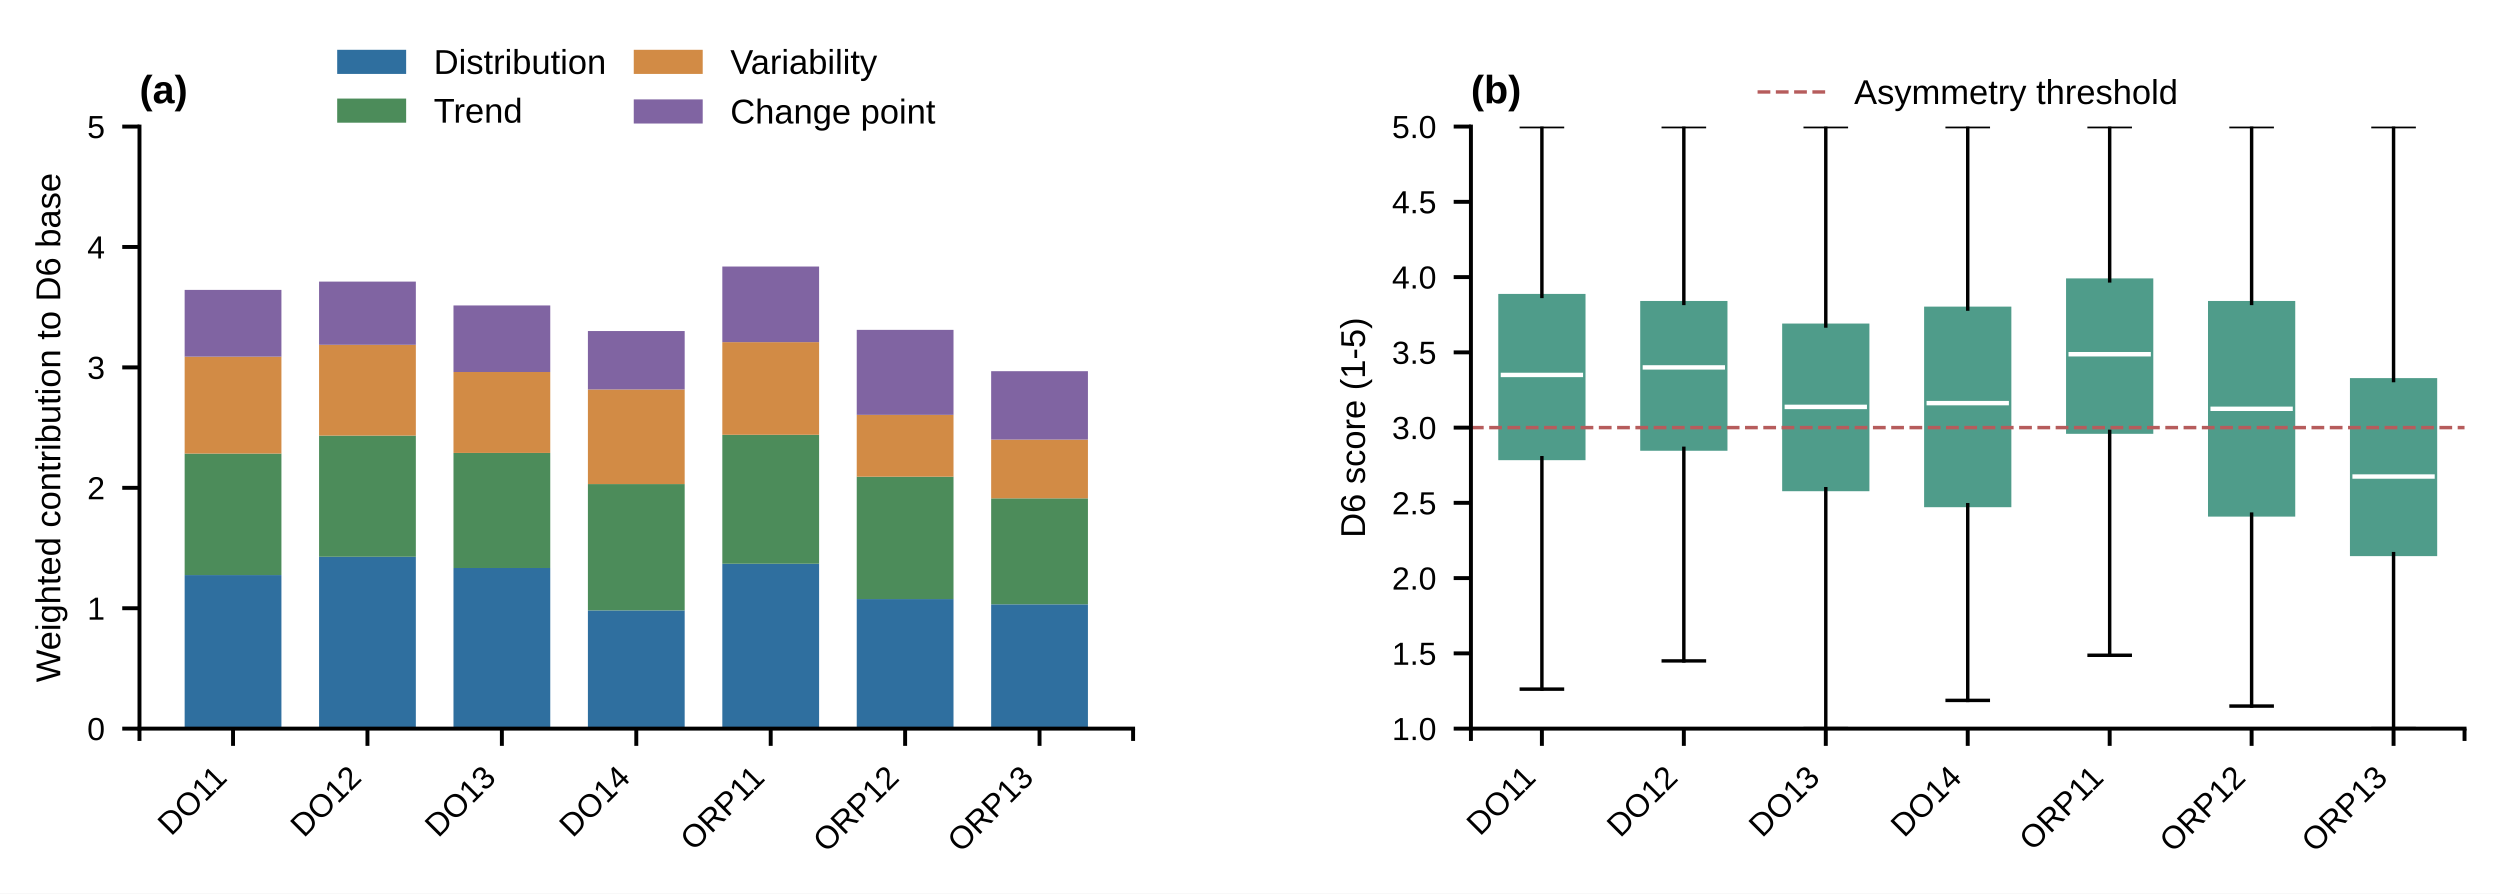
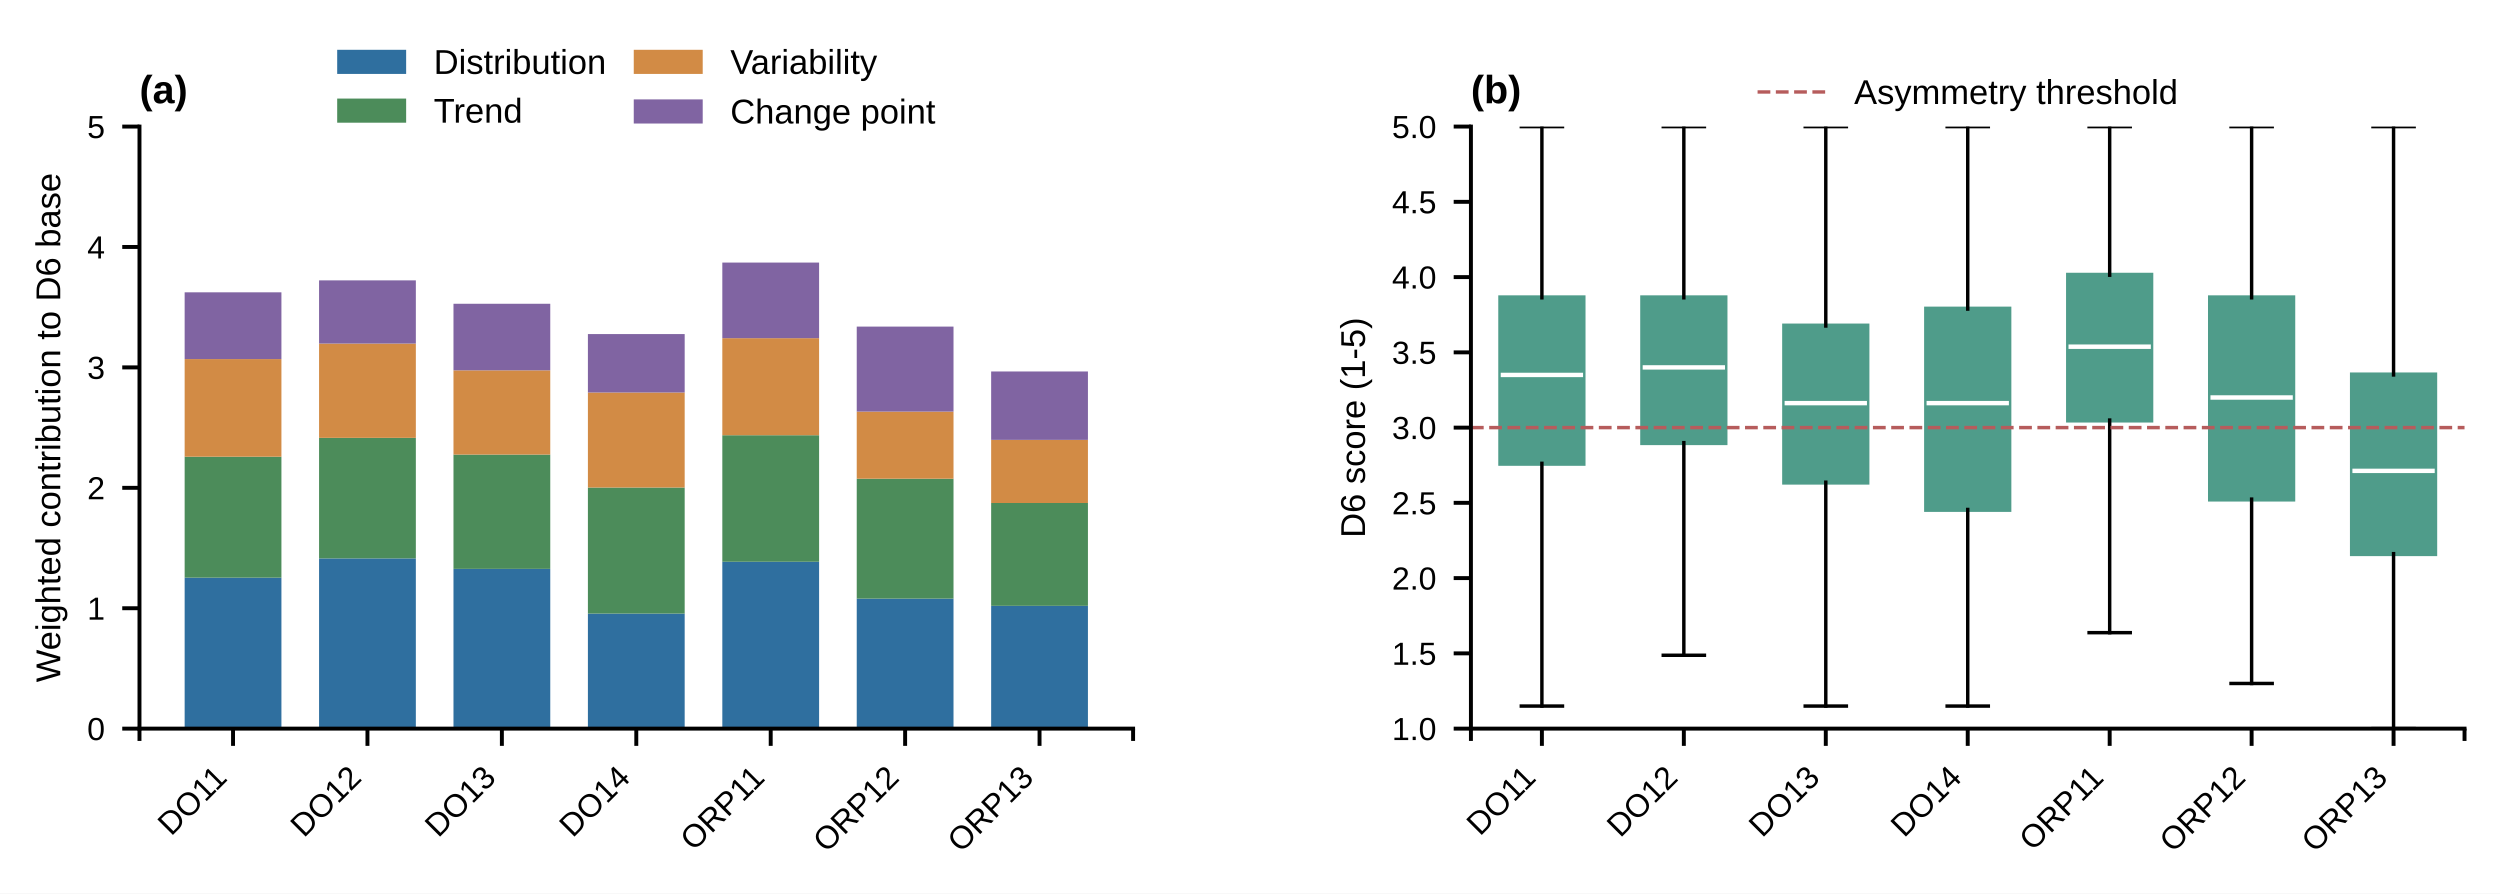
<svg xmlns="http://www.w3.org/2000/svg" xmlns:xlink="http://www.w3.org/1999/xlink" width="507.573pt" height="181.407pt" viewBox="0 0 507.573 181.407" version="1.1">
  <defs>
    <style type="text/css">*{stroke-linejoin: round; stroke-linecap: butt}</style>
  </defs>
  <g id="figure_1">
    <g id="patch_1">
      <path d="M 0 181.407  L 507.573 181.407  L 507.573 0  L 0 0  z " style="fill: #ffffff" />
    </g>
    <g id="axes_1">
      <g id="patch_2">
        <path d="M 28.319 147.931  L 230.051 147.931  L 230.051 25.701  L 28.319 25.701  z " style="fill: #ffffff" />
      </g>
      <g id="patch_3">
-         <path d="M 37.489 147.931  L 57.138 147.931  L 57.138 116.753  L 37.489 116.753  z " clip-path="url(#pe112193a19)" style="fill: #2f6f9f" />
+         <path d="M 37.489 147.931  L 57.138 147.931  L 57.138 117.283  L 37.489 117.283  z " clip-path="url(#p89795b368a)" style="fill: #2f6f9f" />
      </g>
      <g id="patch_4">
-         <path d="M 64.779 147.931  L 84.429 147.931  L 84.429 113.037  L 64.779 113.037  z " clip-path="url(#pe112193a19)" style="fill: #2f6f9f" />
+         <path d="M 64.779 147.931  L 84.429 147.931  L 84.429 113.371  L 64.779 113.371  z " clip-path="url(#p89795b368a)" style="fill: #2f6f9f" />
      </g>
      <g id="patch_5">
-         <path d="M 92.07 147.931  L 111.719 147.931  L 111.719 115.319  L 92.07 115.319  z " clip-path="url(#pe112193a19)" style="fill: #2f6f9f" />
+         <path d="M 92.07 147.931  L 111.719 147.931  L 111.719 115.496  L 92.07 115.496  z " clip-path="url(#p89795b368a)" style="fill: #2f6f9f" />
      </g>
      <g id="patch_6">
-         <path d="M 119.361 147.931  L 139.01 147.931  L 139.01 123.922  L 119.361 123.922  z " clip-path="url(#pe112193a19)" style="fill: #2f6f9f" />
+         <path d="M 119.361 147.931  L 139.01 147.931  L 139.01 124.578  L 119.361 124.578  z " clip-path="url(#p89795b368a)" style="fill: #2f6f9f" />
      </g>
      <g id="patch_7">
-         <path d="M 146.651 147.931  L 166.301 147.931  L 166.301 114.455  L 146.651 114.455  z " clip-path="url(#pe112193a19)" style="fill: #2f6f9f" />
+         <path d="M 146.651 147.931  L 166.301 147.931  L 166.301 114.052  L 146.651 114.052  z " clip-path="url(#p89795b368a)" style="fill: #2f6f9f" />
      </g>
      <g id="patch_8">
-         <path d="M 173.942 147.931  L 193.591 147.931  L 193.591 121.626  L 173.942 121.626  z " clip-path="url(#pe112193a19)" style="fill: #2f6f9f" />
+         <path d="M 173.942 147.931  L 193.591 147.931  L 193.591 121.543  L 173.942 121.543  z " clip-path="url(#p89795b368a)" style="fill: #2f6f9f" />
      </g>
      <g id="patch_9">
-         <path d="M 201.233 147.931  L 220.882 147.931  L 220.882 122.694  L 201.233 122.694  z " clip-path="url(#pe112193a19)" style="fill: #2f6f9f" />
+         <path d="M 201.233 147.931  L 220.882 147.931  L 220.882 123  L 201.233 123  z " clip-path="url(#p89795b368a)" style="fill: #2f6f9f" />
      </g>
      <g id="patch_10">
-         <path d="M 37.489 116.753  L 57.138 116.753  L 57.138 92.087  L 37.489 92.087  z " clip-path="url(#pe112193a19)" style="fill: #4c8c5a" />
+         <path d="M 37.489 117.283  L 57.138 117.283  L 57.138 92.725  L 37.489 92.725  z " clip-path="url(#p89795b368a)" style="fill: #4c8c5a" />
      </g>
      <g id="patch_11">
-         <path d="M 64.779 113.037  L 84.429 113.037  L 84.429 88.436  L 64.779 88.436  z " clip-path="url(#pe112193a19)" style="fill: #4c8c5a" />
+         <path d="M 64.779 113.371  L 84.429 113.371  L 84.429 88.897  L 64.779 88.897  z " clip-path="url(#p89795b368a)" style="fill: #4c8c5a" />
      </g>
      <g id="patch_12">
-         <path d="M 92.07 115.319  L 111.719 115.319  L 111.719 91.957  L 92.07 91.957  z " clip-path="url(#pe112193a19)" style="fill: #4c8c5a" />
+         <path d="M 92.07 115.496  L 111.719 115.496  L 111.719 92.293  L 92.07 92.293  z " clip-path="url(#p89795b368a)" style="fill: #4c8c5a" />
      </g>
      <g id="patch_13">
-         <path d="M 119.361 123.922  L 139.01 123.922  L 139.01 98.282  L 119.361 98.282  z " clip-path="url(#pe112193a19)" style="fill: #4c8c5a" />
+         <path d="M 119.361 124.578  L 139.01 124.578  L 139.01 98.982  L 119.361 98.982  z " clip-path="url(#p89795b368a)" style="fill: #4c8c5a" />
      </g>
      <g id="patch_14">
-         <path d="M 146.651 114.455  L 166.301 114.455  L 166.301 88.275  L 146.651 88.275  z " clip-path="url(#pe112193a19)" style="fill: #4c8c5a" />
+         <path d="M 146.651 114.052  L 166.301 114.052  L 166.301 88.364  L 146.651 88.364  z " clip-path="url(#p89795b368a)" style="fill: #4c8c5a" />
      </g>
      <g id="patch_15">
-         <path d="M 173.942 121.626  L 193.591 121.626  L 193.591 96.785  L 173.942 96.785  z " clip-path="url(#pe112193a19)" style="fill: #4c8c5a" />
+         <path d="M 173.942 121.543  L 193.591 121.543  L 193.591 97.193  L 173.942 97.193  z " clip-path="url(#p89795b368a)" style="fill: #4c8c5a" />
      </g>
      <g id="patch_16">
-         <path d="M 201.233 122.694  L 220.882 122.694  L 220.882 101.176  L 201.233 101.176  z " clip-path="url(#pe112193a19)" style="fill: #4c8c5a" />
+         <path d="M 201.233 123  L 220.882 123  L 220.882 102.124  L 201.233 102.124  z " clip-path="url(#p89795b368a)" style="fill: #4c8c5a" />
      </g>
      <g id="patch_17">
-         <path d="M 37.489 92.087  L 57.138 92.087  L 57.138 72.41  L 37.489 72.41  z " clip-path="url(#pe112193a19)" style="fill: #d28b45" />
+         <path d="M 37.489 92.725  L 57.138 92.725  L 57.138 72.901  L 37.489 72.901  z " clip-path="url(#p89795b368a)" style="fill: #d28b45" />
      </g>
      <g id="patch_18">
-         <path d="M 64.779 88.436  L 84.429 88.436  L 84.429 70.002  L 64.779 70.002  z " clip-path="url(#pe112193a19)" style="fill: #d28b45" />
+         <path d="M 64.779 88.897  L 84.429 88.897  L 84.429 69.752  L 64.779 69.752  z " clip-path="url(#p89795b368a)" style="fill: #d28b45" />
      </g>
      <g id="patch_19">
-         <path d="M 92.07 91.957  L 111.719 91.957  L 111.719 75.529  L 92.07 75.529  z " clip-path="url(#pe112193a19)" style="fill: #d28b45" />
+         <path d="M 92.07 92.293  L 111.719 92.293  L 111.719 75.187  L 92.07 75.187  z " clip-path="url(#p89795b368a)" style="fill: #d28b45" />
      </g>
      <g id="patch_20">
-         <path d="M 119.361 98.282  L 139.01 98.282  L 139.01 79.071  L 119.361 79.071  z " clip-path="url(#pe112193a19)" style="fill: #d28b45" />
+         <path d="M 119.361 98.982  L 139.01 98.982  L 139.01 79.687  L 119.361 79.687  z " clip-path="url(#p89795b368a)" style="fill: #d28b45" />
      </g>
      <g id="patch_21">
-         <path d="M 146.651 88.275  L 166.301 88.275  L 166.301 69.462  L 146.651 69.462  z " clip-path="url(#pe112193a19)" style="fill: #d28b45" />
+         <path d="M 146.651 88.364  L 166.301 88.364  L 166.301 68.658  L 146.651 68.658  z " clip-path="url(#p89795b368a)" style="fill: #d28b45" />
      </g>
      <g id="patch_22">
-         <path d="M 173.942 96.785  L 193.591 96.785  L 193.591 84.228  L 173.942 84.228  z " clip-path="url(#pe112193a19)" style="fill: #d28b45" />
+         <path d="M 173.942 97.193  L 193.591 97.193  L 193.591 83.565  L 173.942 83.565  z " clip-path="url(#p89795b368a)" style="fill: #d28b45" />
      </g>
      <g id="patch_23">
-         <path d="M 201.233 101.176  L 220.882 101.176  L 220.882 89.248  L 201.233 89.248  z " clip-path="url(#pe112193a19)" style="fill: #d28b45" />
+         <path d="M 201.233 102.124  L 220.882 102.124  L 220.882 89.306  L 201.233 89.306  z " clip-path="url(#p89795b368a)" style="fill: #d28b45" />
      </g>
      <g id="patch_24">
-         <path d="M 37.489 72.41  L 57.138 72.41  L 57.138 58.857  L 37.489 58.857  z " clip-path="url(#pe112193a19)" style="fill: #8064a2" />
+         <path d="M 37.489 72.901  L 57.138 72.901  L 57.138 59.349  L 37.489 59.349  z " clip-path="url(#p89795b368a)" style="fill: #8064a2" />
      </g>
      <g id="patch_25">
-         <path d="M 64.779 70.002  L 84.429 70.002  L 84.429 57.173  L 64.779 57.173  z " clip-path="url(#pe112193a19)" style="fill: #8064a2" />
+         <path d="M 64.779 69.752  L 84.429 69.752  L 84.429 56.923  L 64.779 56.923  z " clip-path="url(#p89795b368a)" style="fill: #8064a2" />
      </g>
      <g id="patch_26">
-         <path d="M 92.07 75.529  L 111.719 75.529  L 111.719 62.015  L 92.07 62.015  z " clip-path="url(#pe112193a19)" style="fill: #8064a2" />
+         <path d="M 92.07 75.187  L 111.719 75.187  L 111.719 61.673  L 92.07 61.673  z " clip-path="url(#p89795b368a)" style="fill: #8064a2" />
      </g>
      <g id="patch_27">
-         <path d="M 119.361 79.071  L 139.01 79.071  L 139.01 67.21  L 119.361 67.21  z " clip-path="url(#pe112193a19)" style="fill: #8064a2" />
+         <path d="M 119.361 79.687  L 139.01 79.687  L 139.01 67.825  L 119.361 67.825  z " clip-path="url(#p89795b368a)" style="fill: #8064a2" />
      </g>
      <g id="patch_28">
-         <path d="M 146.651 69.462  L 166.301 69.462  L 166.301 54.113  L 146.651 54.113  z " clip-path="url(#pe112193a19)" style="fill: #8064a2" />
+         <path d="M 146.651 68.658  L 166.301 68.658  L 166.301 53.309  L 146.651 53.309  z " clip-path="url(#p89795b368a)" style="fill: #8064a2" />
      </g>
      <g id="patch_29">
-         <path d="M 173.942 84.228  L 193.591 84.228  L 193.591 66.972  L 173.942 66.972  z " clip-path="url(#pe112193a19)" style="fill: #8064a2" />
+         <path d="M 173.942 83.565  L 193.591 83.565  L 193.591 66.308  L 173.942 66.308  z " clip-path="url(#p89795b368a)" style="fill: #8064a2" />
      </g>
      <g id="patch_30">
-         <path d="M 201.233 89.248  L 220.882 89.248  L 220.882 75.362  L 201.233 75.362  z " clip-path="url(#pe112193a19)" style="fill: #8064a2" />
+         <path d="M 201.233 89.306  L 220.882 89.306  L 220.882 75.42  L 201.233 75.42  z " clip-path="url(#p89795b368a)" style="fill: #8064a2" />
      </g>
      <g id="matplotlib.axis_1">
        <g id="xtick_1">
          <g id="line2d_1">
            <defs>
-               <path id="m4956626f59" d="M 0 0  L 0 3.5  " style="stroke: #000000; stroke-width: 0.8" />
+               <path id="mc0bd2963bd" d="M 0 0  L 0 3.5  " style="stroke: #000000; stroke-width: 0.8" />
            </defs>
            <g>
-               <use xlink:href="#m4956626f59" x="47.313" y="147.931" style="stroke: #000000; stroke-width: 0.8" />
+               <use xlink:href="#mc0bd2963bd" x="47.313" y="147.931" style="stroke: #000000; stroke-width: 0.8" />
            </g>
          </g>
          <g id="text_1">
            <text style="font-size: 6.5px; font-family: 'Arial', 'Helvetica', 'DejaVu Sans', 'Liberation Sans', sans-serif" transform="translate(34.73277 169.8883) rotate(-45)">DO11</text>
          </g>
        </g>
        <g id="xtick_2">
          <g id="line2d_2">
            <g>
-               <use xlink:href="#m4956626f59" x="74.604" y="147.931" style="stroke: #000000; stroke-width: 0.8" />
+               <use xlink:href="#mc0bd2963bd" x="74.604" y="147.931" style="stroke: #000000; stroke-width: 0.8" />
            </g>
          </g>
          <g id="text_2">
            <text style="font-size: 6.5px; font-family: 'Arial', 'Helvetica', 'DejaVu Sans', 'Liberation Sans', sans-serif" transform="translate(61.68442 170.2273) rotate(-45)">DO12</text>
          </g>
        </g>
        <g id="xtick_3">
          <g id="line2d_3">
            <g>
-               <use xlink:href="#m4956626f59" x="101.895" y="147.931" style="stroke: #000000; stroke-width: 0.8" />
+               <use xlink:href="#mc0bd2963bd" x="101.895" y="147.931" style="stroke: #000000; stroke-width: 0.8" />
            </g>
          </g>
          <g id="text_3">
            <text style="font-size: 6.5px; font-family: 'Arial', 'Helvetica', 'DejaVu Sans', 'Liberation Sans', sans-serif" transform="translate(88.97504 170.2273) rotate(-45)">DO13</text>
          </g>
        </g>
        <g id="xtick_4">
          <g id="line2d_4">
            <g>
-               <use xlink:href="#m4956626f59" x="129.185" y="147.931" style="stroke: #000000; stroke-width: 0.8" />
+               <use xlink:href="#mc0bd2963bd" x="129.185" y="147.931" style="stroke: #000000; stroke-width: 0.8" />
            </g>
          </g>
          <g id="text_4">
            <text style="font-size: 6.5px; font-family: 'Arial', 'Helvetica', 'DejaVu Sans', 'Liberation Sans', sans-serif" transform="translate(116.2657 170.2273) rotate(-45)">DO14</text>
          </g>
        </g>
        <g id="xtick_5">
          <g id="line2d_5">
            <g>
-               <use xlink:href="#m4956626f59" x="156.476" y="147.931" style="stroke: #000000; stroke-width: 0.8" />
+               <use xlink:href="#mc0bd2963bd" x="156.476" y="147.931" style="stroke: #000000; stroke-width: 0.8" />
            </g>
          </g>
          <g id="text_5">
            <text style="font-size: 6.5px; font-family: 'Arial', 'Helvetica', 'DejaVu Sans', 'Liberation Sans', sans-serif" transform="translate(140.8295 172.9541) rotate(-45)">ORP11</text>
          </g>
        </g>
        <g id="xtick_6">
          <g id="line2d_6">
            <g>
-               <use xlink:href="#m4956626f59" x="183.767" y="147.931" style="stroke: #000000; stroke-width: 0.8" />
+               <use xlink:href="#mc0bd2963bd" x="183.767" y="147.931" style="stroke: #000000; stroke-width: 0.8" />
            </g>
          </g>
          <g id="text_6">
            <text style="font-size: 6.5px; font-family: 'Arial', 'Helvetica', 'DejaVu Sans', 'Liberation Sans', sans-serif" transform="translate(167.7811 173.2931) rotate(-45)">ORP12</text>
          </g>
        </g>
        <g id="xtick_7">
          <g id="line2d_7">
            <g>
-               <use xlink:href="#m4956626f59" x="211.057" y="147.931" style="stroke: #000000; stroke-width: 0.8" />
+               <use xlink:href="#mc0bd2963bd" x="211.057" y="147.931" style="stroke: #000000; stroke-width: 0.8" />
            </g>
          </g>
          <g id="text_7">
            <text style="font-size: 6.5px; font-family: 'Arial', 'Helvetica', 'DejaVu Sans', 'Liberation Sans', sans-serif" transform="translate(195.0717 173.2931) rotate(-45)">ORP13</text>
          </g>
        </g>
        <g id="xtick_8">
          <g id="line2d_8">
            <defs>
-               <path id="m381e6335c2" d="M 0 0  L 0 2.5  " style="stroke: #000000; stroke-width: 0.8" />
+               <path id="m72e20060b7" d="M 0 0  L 0 2.5  " style="stroke: #000000; stroke-width: 0.8" />
            </defs>
            <g>
-               <use xlink:href="#m381e6335c2" x="28.319" y="147.931" style="stroke: #000000; stroke-width: 0.8" />
+               <use xlink:href="#m72e20060b7" x="28.319" y="147.931" style="stroke: #000000; stroke-width: 0.8" />
            </g>
          </g>
        </g>
        <g id="xtick_9">
          <g id="line2d_9">
            <g>
-               <use xlink:href="#m381e6335c2" x="230.051" y="147.931" style="stroke: #000000; stroke-width: 0.8" />
+               <use xlink:href="#m72e20060b7" x="230.051" y="147.931" style="stroke: #000000; stroke-width: 0.8" />
            </g>
          </g>
        </g>
      </g>
      <g id="matplotlib.axis_2">
        <g id="ytick_1">
          <g id="line2d_10">
            <defs>
-               <path id="mcd6d35738d" d="M 0 0  L -3.5 0  " style="stroke: #000000; stroke-width: 0.8" />
+               <path id="me4787491c7" d="M 0 0  L -3.5 0  " style="stroke: #000000; stroke-width: 0.8" />
            </defs>
            <g>
-               <use xlink:href="#mcd6d35738d" x="28.319" y="147.931" style="stroke: #000000; stroke-width: 0.8" />
+               <use xlink:href="#me4787491c7" x="28.319" y="147.931" style="stroke: #000000; stroke-width: 0.8" />
            </g>
          </g>
          <g id="text_8">
            <text style="font-size: 6.5px; font-family: 'Arial', 'Helvetica', 'DejaVu Sans', 'Liberation Sans', sans-serif; text-anchor: end" x="21.319" y="150.258" transform="rotate(-0 21.31914 150.2576)">0</text>
          </g>
        </g>
        <g id="ytick_2">
          <g id="line2d_11">
            <g>
-               <use xlink:href="#mcd6d35738d" x="28.319" y="123.485" style="stroke: #000000; stroke-width: 0.8" />
+               <use xlink:href="#me4787491c7" x="28.319" y="123.485" style="stroke: #000000; stroke-width: 0.8" />
            </g>
          </g>
          <g id="text_9">
            <text style="font-size: 6.5px; font-family: 'Arial', 'Helvetica', 'DejaVu Sans', 'Liberation Sans', sans-serif; text-anchor: end" x="21.319" y="125.812" transform="rotate(-0 21.31914 125.8116)">1</text>
          </g>
        </g>
        <g id="ytick_3">
          <g id="line2d_12">
            <g>
-               <use xlink:href="#mcd6d35738d" x="28.319" y="99.039" style="stroke: #000000; stroke-width: 0.8" />
+               <use xlink:href="#me4787491c7" x="28.319" y="99.039" style="stroke: #000000; stroke-width: 0.8" />
            </g>
          </g>
          <g id="text_10">
            <text style="font-size: 6.5px; font-family: 'Arial', 'Helvetica', 'DejaVu Sans', 'Liberation Sans', sans-serif; text-anchor: end" x="21.319" y="101.366" transform="rotate(-0 21.31914 101.3656)">2</text>
          </g>
        </g>
        <g id="ytick_4">
          <g id="line2d_13">
            <g>
-               <use xlink:href="#mcd6d35738d" x="28.319" y="74.593" style="stroke: #000000; stroke-width: 0.8" />
+               <use xlink:href="#me4787491c7" x="28.319" y="74.593" style="stroke: #000000; stroke-width: 0.8" />
            </g>
          </g>
          <g id="text_11">
            <text style="font-size: 6.5px; font-family: 'Arial', 'Helvetica', 'DejaVu Sans', 'Liberation Sans', sans-serif; text-anchor: end" x="21.319" y="76.92" transform="rotate(-0 21.31914 76.91964)">3</text>
          </g>
        </g>
        <g id="ytick_5">
          <g id="line2d_14">
            <g>
-               <use xlink:href="#mcd6d35738d" x="28.319" y="50.147" style="stroke: #000000; stroke-width: 0.8" />
+               <use xlink:href="#me4787491c7" x="28.319" y="50.147" style="stroke: #000000; stroke-width: 0.8" />
            </g>
          </g>
          <g id="text_12">
            <text style="font-size: 6.5px; font-family: 'Arial', 'Helvetica', 'DejaVu Sans', 'Liberation Sans', sans-serif; text-anchor: end" x="21.319" y="52.474" transform="rotate(-0 21.31914 52.47366)">4</text>
          </g>
        </g>
        <g id="ytick_6">
          <g id="line2d_15">
            <g>
-               <use xlink:href="#mcd6d35738d" x="28.319" y="25.701" style="stroke: #000000; stroke-width: 0.8" />
+               <use xlink:href="#me4787491c7" x="28.319" y="25.701" style="stroke: #000000; stroke-width: 0.8" />
            </g>
          </g>
          <g id="text_13">
            <text style="font-size: 6.5px; font-family: 'Arial', 'Helvetica', 'DejaVu Sans', 'Liberation Sans', sans-serif; text-anchor: end" x="21.319" y="28.028" transform="rotate(-0 21.31914 28.02767)">5</text>
          </g>
        </g>
        <g id="text_14">
          <text style="font-size: 7px; font-family: 'Arial', 'Helvetica', 'DejaVu Sans', 'Liberation Sans', sans-serif; text-anchor: middle" x="12.231" y="86.816" transform="rotate(-90 12.23125 86.81635)">Weighted contribution to D6 base</text>
        </g>
      </g>
      <g id="patch_31">
        <path d="M 28.319 147.931  L 28.319 25.701  " style="fill: none; stroke: #000000; stroke-width: 0.8; stroke-linejoin: miter; stroke-linecap: square" />
      </g>
      <g id="patch_32">
        <path d="M 28.319 147.931  L 230.051 147.931  " style="fill: none; stroke: #000000; stroke-width: 0.8; stroke-linejoin: miter; stroke-linecap: square" />
      </g>
      <g id="text_15">
        <g id="patch_33">
          <path d="M 28.239 22.726  L 38.175 22.726  L 38.175 15.058  L 28.239 15.058  z " style="fill: #ffffff" />
        </g>
        <text style="font-weight: 700; font-size: 8px; font-family: 'Arial', 'Helvetica', 'DejaVu Sans', 'Liberation Sans', sans-serif; text-anchor: start" x="28.319" y="20.962" transform="rotate(-0 28.31914 20.96189)">(a)</text>
      </g>
      <g id="legend_1">
        <g id="patch_34">
          <path d="M 68.459 15.01  L 82.459 15.01  L 82.459 10.11  L 68.459 10.11  z " style="fill: #2f6f9f" />
        </g>
        <g id="text_16">
          <text style="font-size: 7px; font-family: 'Arial', 'Helvetica', 'DejaVu Sans', 'Liberation Sans', sans-serif; text-anchor: start" x="88.059" y="15.01" transform="rotate(-0 88.05864 15.01047)">Distribution</text>
        </g>
        <g id="patch_35">
          <path d="M 68.459 24.912  L 82.459 24.912  L 82.459 20.012  L 68.459 20.012  z " style="fill: #4c8c5a" />
        </g>
        <g id="text_17">
          <text style="font-size: 7px; font-family: 'Arial', 'Helvetica', 'DejaVu Sans', 'Liberation Sans', sans-serif; text-anchor: start" x="88.059" y="24.912" transform="rotate(-0 88.05864 24.91219)">Trend</text>
        </g>
        <g id="patch_36">
          <path d="M 128.671 15.01  L 142.671 15.01  L 142.671 10.11  L 128.671 10.11  z " style="fill: #d28b45" />
        </g>
        <g id="text_18">
          <text style="font-size: 7px; font-family: 'Arial', 'Helvetica', 'DejaVu Sans', 'Liberation Sans', sans-serif; text-anchor: start" x="148.271" y="15.01" transform="rotate(-0 148.2707 15.01047)">Variability</text>
        </g>
        <g id="patch_37">
          <path d="M 128.671 25.08  L 142.671 25.08  L 142.671 20.18  L 128.671 20.18  z " style="fill: #8064a2" />
        </g>
        <g id="text_19">
          <text style="font-size: 7px; font-family: 'Arial', 'Helvetica', 'DejaVu Sans', 'Liberation Sans', sans-serif; text-anchor: start" x="148.271" y="25.08" transform="rotate(-0 148.2707 25.07953)">Change point</text>
        </g>
      </g>
    </g>
    <g id="axes_2">
      <g id="patch_38">
        <path d="M 298.64 147.931  L 500.373 147.931  L 500.373 25.701  L 298.64 25.701  z " style="fill: #ffffff" />
      </g>
      <g id="matplotlib.axis_3">
        <g id="xtick_10">
          <g id="line2d_16">
            <g>
-               <use xlink:href="#m4956626f59" x="313.05" y="147.931" style="stroke: #000000; stroke-width: 0.8" />
+               <use xlink:href="#mc0bd2963bd" x="313.05" y="147.931" style="stroke: #000000; stroke-width: 0.8" />
            </g>
          </g>
          <g id="text_20">
            <text style="font-size: 6.5px; font-family: 'Arial', 'Helvetica', 'DejaVu Sans', 'Liberation Sans', sans-serif" transform="translate(300.4692 169.8883) rotate(-45)">DO11</text>
          </g>
        </g>
        <g id="xtick_11">
          <g id="line2d_17">
            <g>
-               <use xlink:href="#m4956626f59" x="341.869" y="147.931" style="stroke: #000000; stroke-width: 0.8" />
+               <use xlink:href="#mc0bd2963bd" x="341.869" y="147.931" style="stroke: #000000; stroke-width: 0.8" />
            </g>
          </g>
          <g id="text_21">
            <text style="font-size: 6.5px; font-family: 'Arial', 'Helvetica', 'DejaVu Sans', 'Liberation Sans', sans-serif" transform="translate(328.9491 170.2273) rotate(-45)">DO12</text>
          </g>
        </g>
        <g id="xtick_12">
          <g id="line2d_18">
            <g>
-               <use xlink:href="#m4956626f59" x="370.688" y="147.931" style="stroke: #000000; stroke-width: 0.8" />
+               <use xlink:href="#mc0bd2963bd" x="370.688" y="147.931" style="stroke: #000000; stroke-width: 0.8" />
            </g>
          </g>
          <g id="text_22">
            <text style="font-size: 6.5px; font-family: 'Arial', 'Helvetica', 'DejaVu Sans', 'Liberation Sans', sans-serif" transform="translate(357.768 170.2273) rotate(-45)">DO13</text>
          </g>
        </g>
        <g id="xtick_13">
          <g id="line2d_19">
            <g>
-               <use xlink:href="#m4956626f59" x="399.507" y="147.931" style="stroke: #000000; stroke-width: 0.8" />
+               <use xlink:href="#mc0bd2963bd" x="399.507" y="147.931" style="stroke: #000000; stroke-width: 0.8" />
            </g>
          </g>
          <g id="text_23">
            <text style="font-size: 6.5px; font-family: 'Arial', 'Helvetica', 'DejaVu Sans', 'Liberation Sans', sans-serif" transform="translate(386.5869 170.2273) rotate(-45)">DO14</text>
          </g>
        </g>
        <g id="xtick_14">
          <g id="line2d_20">
            <g>
-               <use xlink:href="#m4956626f59" x="428.325" y="147.931" style="stroke: #000000; stroke-width: 0.8" />
+               <use xlink:href="#mc0bd2963bd" x="428.325" y="147.931" style="stroke: #000000; stroke-width: 0.8" />
            </g>
          </g>
          <g id="text_24">
            <text style="font-size: 6.5px; font-family: 'Arial', 'Helvetica', 'DejaVu Sans', 'Liberation Sans', sans-serif" transform="translate(412.679 172.9541) rotate(-45)">ORP11</text>
          </g>
        </g>
        <g id="xtick_15">
          <g id="line2d_21">
            <g>
-               <use xlink:href="#m4956626f59" x="457.144" y="147.931" style="stroke: #000000; stroke-width: 0.8" />
+               <use xlink:href="#mc0bd2963bd" x="457.144" y="147.931" style="stroke: #000000; stroke-width: 0.8" />
            </g>
          </g>
          <g id="text_25">
            <text style="font-size: 6.5px; font-family: 'Arial', 'Helvetica', 'DejaVu Sans', 'Liberation Sans', sans-serif" transform="translate(441.1589 173.2931) rotate(-45)">ORP12</text>
          </g>
        </g>
        <g id="xtick_16">
          <g id="line2d_22">
            <g>
-               <use xlink:href="#m4956626f59" x="485.963" y="147.931" style="stroke: #000000; stroke-width: 0.8" />
+               <use xlink:href="#mc0bd2963bd" x="485.963" y="147.931" style="stroke: #000000; stroke-width: 0.8" />
            </g>
          </g>
          <g id="text_26">
            <text style="font-size: 6.5px; font-family: 'Arial', 'Helvetica', 'DejaVu Sans', 'Liberation Sans', sans-serif" transform="translate(469.9778 173.2931) rotate(-45)">ORP13</text>
          </g>
        </g>
        <g id="xtick_17">
          <g id="line2d_23">
            <g>
-               <use xlink:href="#m381e6335c2" x="298.64" y="147.931" style="stroke: #000000; stroke-width: 0.8" />
+               <use xlink:href="#m72e20060b7" x="298.64" y="147.931" style="stroke: #000000; stroke-width: 0.8" />
            </g>
          </g>
        </g>
        <g id="xtick_18">
          <g id="line2d_24">
            <g>
-               <use xlink:href="#m381e6335c2" x="500.373" y="147.931" style="stroke: #000000; stroke-width: 0.8" />
+               <use xlink:href="#m72e20060b7" x="500.373" y="147.931" style="stroke: #000000; stroke-width: 0.8" />
            </g>
          </g>
        </g>
      </g>
      <g id="matplotlib.axis_4">
        <g id="ytick_7">
          <g id="line2d_25">
            <g>
-               <use xlink:href="#mcd6d35738d" x="298.64" y="147.931" style="stroke: #000000; stroke-width: 0.8" />
+               <use xlink:href="#me4787491c7" x="298.64" y="147.931" style="stroke: #000000; stroke-width: 0.8" />
            </g>
          </g>
          <g id="text_27">
            <text style="font-size: 6.5px; font-family: 'Arial', 'Helvetica', 'DejaVu Sans', 'Liberation Sans', sans-serif; text-anchor: end" x="291.64" y="150.258" transform="rotate(-0 291.6404 150.2576)">1.0</text>
          </g>
        </g>
        <g id="ytick_8">
          <g id="line2d_26">
            <g>
-               <use xlink:href="#mcd6d35738d" x="298.64" y="132.653" style="stroke: #000000; stroke-width: 0.8" />
+               <use xlink:href="#me4787491c7" x="298.64" y="132.653" style="stroke: #000000; stroke-width: 0.8" />
            </g>
          </g>
          <g id="text_28">
            <text style="font-size: 6.5px; font-family: 'Arial', 'Helvetica', 'DejaVu Sans', 'Liberation Sans', sans-serif; text-anchor: end" x="291.64" y="134.979" transform="rotate(-0 291.6404 134.9789)">1.5</text>
          </g>
        </g>
        <g id="ytick_9">
          <g id="line2d_27">
            <g>
-               <use xlink:href="#mcd6d35738d" x="298.64" y="117.374" style="stroke: #000000; stroke-width: 0.8" />
+               <use xlink:href="#me4787491c7" x="298.64" y="117.374" style="stroke: #000000; stroke-width: 0.8" />
            </g>
          </g>
          <g id="text_29">
            <text style="font-size: 6.5px; font-family: 'Arial', 'Helvetica', 'DejaVu Sans', 'Liberation Sans', sans-serif; text-anchor: end" x="291.64" y="119.7" transform="rotate(-0 291.6404 119.7001)">2.0</text>
          </g>
        </g>
        <g id="ytick_10">
          <g id="line2d_28">
            <g>
-               <use xlink:href="#mcd6d35738d" x="298.64" y="102.095" style="stroke: #000000; stroke-width: 0.8" />
+               <use xlink:href="#me4787491c7" x="298.64" y="102.095" style="stroke: #000000; stroke-width: 0.8" />
            </g>
          </g>
          <g id="text_30">
            <text style="font-size: 6.5px; font-family: 'Arial', 'Helvetica', 'DejaVu Sans', 'Liberation Sans', sans-serif; text-anchor: end" x="291.64" y="104.421" transform="rotate(-0 291.6404 104.4214)">2.5</text>
          </g>
        </g>
        <g id="ytick_11">
          <g id="line2d_29">
            <g>
-               <use xlink:href="#mcd6d35738d" x="298.64" y="86.816" style="stroke: #000000; stroke-width: 0.8" />
+               <use xlink:href="#me4787491c7" x="298.64" y="86.816" style="stroke: #000000; stroke-width: 0.8" />
            </g>
          </g>
          <g id="text_31">
            <text style="font-size: 6.5px; font-family: 'Arial', 'Helvetica', 'DejaVu Sans', 'Liberation Sans', sans-serif; text-anchor: end" x="291.64" y="89.143" transform="rotate(-0 291.6404 89.14264)">3.0</text>
          </g>
        </g>
        <g id="ytick_12">
          <g id="line2d_30">
            <g>
-               <use xlink:href="#mcd6d35738d" x="298.64" y="71.538" style="stroke: #000000; stroke-width: 0.8" />
+               <use xlink:href="#me4787491c7" x="298.64" y="71.538" style="stroke: #000000; stroke-width: 0.8" />
            </g>
          </g>
          <g id="text_32">
            <text style="font-size: 6.5px; font-family: 'Arial', 'Helvetica', 'DejaVu Sans', 'Liberation Sans', sans-serif; text-anchor: end" x="291.64" y="73.864" transform="rotate(-0 291.6404 73.86389)">3.5</text>
          </g>
        </g>
        <g id="ytick_13">
          <g id="line2d_31">
            <g>
-               <use xlink:href="#mcd6d35738d" x="298.64" y="56.259" style="stroke: #000000; stroke-width: 0.8" />
+               <use xlink:href="#me4787491c7" x="298.64" y="56.259" style="stroke: #000000; stroke-width: 0.8" />
            </g>
          </g>
          <g id="text_33">
            <text style="font-size: 6.5px; font-family: 'Arial', 'Helvetica', 'DejaVu Sans', 'Liberation Sans', sans-serif; text-anchor: end" x="291.64" y="58.585" transform="rotate(-0 291.6404 58.58516)">4.0</text>
          </g>
        </g>
        <g id="ytick_14">
          <g id="line2d_32">
            <g>
-               <use xlink:href="#mcd6d35738d" x="298.64" y="40.98" style="stroke: #000000; stroke-width: 0.8" />
+               <use xlink:href="#me4787491c7" x="298.64" y="40.98" style="stroke: #000000; stroke-width: 0.8" />
            </g>
          </g>
          <g id="text_34">
            <text style="font-size: 6.5px; font-family: 'Arial', 'Helvetica', 'DejaVu Sans', 'Liberation Sans', sans-serif; text-anchor: end" x="291.64" y="43.306" transform="rotate(-0 291.6404 43.30642)">4.5</text>
          </g>
        </g>
        <g id="ytick_15">
          <g id="line2d_33">
            <g>
-               <use xlink:href="#mcd6d35738d" x="298.64" y="25.701" style="stroke: #000000; stroke-width: 0.8" />
+               <use xlink:href="#me4787491c7" x="298.64" y="25.701" style="stroke: #000000; stroke-width: 0.8" />
            </g>
          </g>
          <g id="text_35">
            <text style="font-size: 6.5px; font-family: 'Arial', 'Helvetica', 'DejaVu Sans', 'Liberation Sans', sans-serif; text-anchor: end" x="291.64" y="28.028" transform="rotate(-0 291.6404 28.02767)">5.0</text>
          </g>
        </g>
        <g id="text_36">
          <text style="font-size: 7px; font-family: 'Arial', 'Helvetica', 'DejaVu Sans', 'Liberation Sans', sans-serif; text-anchor: middle" x="277.132" y="86.816" transform="rotate(-90 277.1321 86.81635)">D6 score (1-5)</text>
        </g>
      </g>
      <g id="patch_39">
-         <path d="M 304.692 92.928  L 321.407 92.928  L 321.407 60.174  L 304.692 60.174  L 304.692 92.928  z " clip-path="url(#pd162d28662)" style="fill: #4f9c8a; stroke: #4f9c8a; stroke-linejoin: miter" />
+         <path d="M 304.692 94.074  L 321.407 94.074  L 321.407 60.461  L 304.692 60.461  L 304.692 94.074  z " clip-path="url(#p1d88b3ca55)" style="fill: #4f9c8a; stroke: #4f9c8a; stroke-linejoin: miter" />
      </g>
      <g id="line2d_34">
-         <path d="M 313.05 92.928  L 313.05 139.91  " clip-path="url(#pd162d28662)" style="fill: none; stroke: #000000; stroke-width: 0.7; stroke-linecap: square" />
+         <path d="M 313.05 94.074  L 313.05 143.348  " clip-path="url(#p1d88b3ca55)" style="fill: none; stroke: #000000; stroke-width: 0.7; stroke-linecap: square" />
      </g>
      <g id="line2d_35">
-         <path d="M 313.05 60.174  L 313.05 25.701  " clip-path="url(#pd162d28662)" style="fill: none; stroke: #000000; stroke-width: 0.7; stroke-linecap: square" />
+         <path d="M 313.05 60.461  L 313.05 25.701  " clip-path="url(#p1d88b3ca55)" style="fill: none; stroke: #000000; stroke-width: 0.7; stroke-linecap: square" />
      </g>
      <g id="line2d_36">
-         <path d="M 308.871 139.91  L 317.229 139.91  " clip-path="url(#pd162d28662)" style="fill: none; stroke: #000000; stroke-width: 0.7; stroke-linecap: square" />
+         <path d="M 308.871 143.348  L 317.229 143.348  " clip-path="url(#p1d88b3ca55)" style="fill: none; stroke: #000000; stroke-width: 0.7; stroke-linecap: square" />
      </g>
      <g id="line2d_37">
-         <path d="M 308.871 25.701  L 317.229 25.701  " clip-path="url(#pd162d28662)" style="fill: none; stroke: #000000; stroke-width: 0.7; stroke-linecap: square" />
+         <path d="M 308.871 25.701  L 317.229 25.701  " clip-path="url(#p1d88b3ca55)" style="fill: none; stroke: #000000; stroke-width: 0.7; stroke-linecap: square" />
      </g>
      <g id="patch_40">
-         <path d="M 333.511 91.018  L 350.226 91.018  L 350.226 61.606  L 333.511 61.606  L 333.511 91.018  z " clip-path="url(#pd162d28662)" style="fill: #4f9c8a; stroke: #4f9c8a; stroke-linejoin: miter" />
+         <path d="M 333.511 89.872  L 350.226 89.872  L 350.226 60.461  L 333.511 60.461  L 333.511 89.872  z " clip-path="url(#p1d88b3ca55)" style="fill: #4f9c8a; stroke: #4f9c8a; stroke-linejoin: miter" />
      </g>
      <g id="line2d_38">
-         <path d="M 341.869 91.018  L 341.869 134.18  " clip-path="url(#pd162d28662)" style="fill: none; stroke: #000000; stroke-width: 0.7; stroke-linecap: square" />
+         <path d="M 341.869 89.872  L 341.869 133.035  " clip-path="url(#p1d88b3ca55)" style="fill: none; stroke: #000000; stroke-width: 0.7; stroke-linecap: square" />
      </g>
      <g id="line2d_39">
-         <path d="M 341.869 61.606  L 341.869 25.701  " clip-path="url(#pd162d28662)" style="fill: none; stroke: #000000; stroke-width: 0.7; stroke-linecap: square" />
+         <path d="M 341.869 60.461  L 341.869 25.701  " clip-path="url(#p1d88b3ca55)" style="fill: none; stroke: #000000; stroke-width: 0.7; stroke-linecap: square" />
      </g>
      <g id="line2d_40">
-         <path d="M 337.69 134.18  L 346.047 134.18  " clip-path="url(#pd162d28662)" style="fill: none; stroke: #000000; stroke-width: 0.7; stroke-linecap: square" />
+         <path d="M 337.69 133.035  L 346.047 133.035  " clip-path="url(#p1d88b3ca55)" style="fill: none; stroke: #000000; stroke-width: 0.7; stroke-linecap: square" />
      </g>
      <g id="line2d_41">
-         <path d="M 337.69 25.701  L 346.047 25.701  " clip-path="url(#pd162d28662)" style="fill: none; stroke: #000000; stroke-width: 0.7; stroke-linecap: square" />
+         <path d="M 337.69 25.701  L 346.047 25.701  " clip-path="url(#p1d88b3ca55)" style="fill: none; stroke: #000000; stroke-width: 0.7; stroke-linecap: square" />
      </g>
      <g id="patch_41">
-         <path d="M 362.33 99.23  L 379.045 99.23  L 379.045 66.19  L 362.33 66.19  L 362.33 99.23  z " clip-path="url(#pd162d28662)" style="fill: #4f9c8a; stroke: #4f9c8a; stroke-linejoin: miter" />
+         <path d="M 362.33 97.893  L 379.045 97.893  L 379.045 66.19  L 362.33 66.19  L 362.33 97.893  z " clip-path="url(#p1d88b3ca55)" style="fill: #4f9c8a; stroke: #4f9c8a; stroke-linejoin: miter" />
      </g>
      <g id="line2d_42">
-         <path d="M 370.688 99.23  L 370.688 147.931  " clip-path="url(#pd162d28662)" style="fill: none; stroke: #000000; stroke-width: 0.7; stroke-linecap: square" />
+         <path d="M 370.688 97.893  L 370.688 143.348  " clip-path="url(#p1d88b3ca55)" style="fill: none; stroke: #000000; stroke-width: 0.7; stroke-linecap: square" />
      </g>
      <g id="line2d_43">
-         <path d="M 370.688 66.19  L 370.688 25.701  " clip-path="url(#pd162d28662)" style="fill: none; stroke: #000000; stroke-width: 0.7; stroke-linecap: square" />
+         <path d="M 370.688 66.19  L 370.688 25.701  " clip-path="url(#p1d88b3ca55)" style="fill: none; stroke: #000000; stroke-width: 0.7; stroke-linecap: square" />
      </g>
      <g id="line2d_44">
-         <path d="M 366.509 147.931  L 374.866 147.931  " clip-path="url(#pd162d28662)" style="fill: none; stroke: #000000; stroke-width: 0.7; stroke-linecap: square" />
+         <path d="M 366.509 143.348  L 374.866 143.348  " clip-path="url(#p1d88b3ca55)" style="fill: none; stroke: #000000; stroke-width: 0.7; stroke-linecap: square" />
      </g>
      <g id="line2d_45">
-         <path d="M 366.509 25.701  L 374.866 25.701  " clip-path="url(#pd162d28662)" style="fill: none; stroke: #000000; stroke-width: 0.7; stroke-linecap: square" />
+         <path d="M 366.509 25.701  L 374.866 25.701  " clip-path="url(#p1d88b3ca55)" style="fill: none; stroke: #000000; stroke-width: 0.7; stroke-linecap: square" />
      </g>
      <g id="patch_42">
-         <path d="M 391.149 102.477  L 407.864 102.477  L 407.864 62.752  L 391.149 62.752  L 391.149 102.477  z " clip-path="url(#pd162d28662)" style="fill: #4f9c8a; stroke: #4f9c8a; stroke-linejoin: miter" />
+         <path d="M 391.149 103.432  L 407.864 103.432  L 407.864 62.752  L 391.149 62.752  L 391.149 103.432  z " clip-path="url(#p1d88b3ca55)" style="fill: #4f9c8a; stroke: #4f9c8a; stroke-linejoin: miter" />
      </g>
      <g id="line2d_46">
-         <path d="M 399.507 102.477  L 399.507 142.202  " clip-path="url(#pd162d28662)" style="fill: none; stroke: #000000; stroke-width: 0.7; stroke-linecap: square" />
+         <path d="M 399.507 103.432  L 399.507 143.348  " clip-path="url(#p1d88b3ca55)" style="fill: none; stroke: #000000; stroke-width: 0.7; stroke-linecap: square" />
      </g>
      <g id="line2d_47">
-         <path d="M 399.507 62.752  L 399.507 25.701  " clip-path="url(#pd162d28662)" style="fill: none; stroke: #000000; stroke-width: 0.7; stroke-linecap: square" />
+         <path d="M 399.507 62.752  L 399.507 25.701  " clip-path="url(#p1d88b3ca55)" style="fill: none; stroke: #000000; stroke-width: 0.7; stroke-linecap: square" />
      </g>
      <g id="line2d_48">
-         <path d="M 395.328 142.202  L 403.685 142.202  " clip-path="url(#pd162d28662)" style="fill: none; stroke: #000000; stroke-width: 0.7; stroke-linecap: square" />
+         <path d="M 395.328 143.348  L 403.685 143.348  " clip-path="url(#p1d88b3ca55)" style="fill: none; stroke: #000000; stroke-width: 0.7; stroke-linecap: square" />
      </g>
      <g id="line2d_49">
-         <path d="M 395.328 25.701  L 403.685 25.701  " clip-path="url(#pd162d28662)" style="fill: none; stroke: #000000; stroke-width: 0.7; stroke-linecap: square" />
+         <path d="M 395.328 25.701  L 403.685 25.701  " clip-path="url(#p1d88b3ca55)" style="fill: none; stroke: #000000; stroke-width: 0.7; stroke-linecap: square" />
      </g>
      <g id="patch_43">
-         <path d="M 419.968 87.58  L 436.683 87.58  L 436.683 57.023  L 419.968 57.023  L 419.968 87.58  z " clip-path="url(#pd162d28662)" style="fill: #4f9c8a; stroke: #4f9c8a; stroke-linejoin: miter" />
+         <path d="M 419.968 85.288  L 436.683 85.288  L 436.683 55.877  L 419.968 55.877  L 419.968 85.288  z " clip-path="url(#p1d88b3ca55)" style="fill: #4f9c8a; stroke: #4f9c8a; stroke-linejoin: miter" />
      </g>
      <g id="line2d_50">
-         <path d="M 428.325 87.58  L 428.325 133.035  " clip-path="url(#pd162d28662)" style="fill: none; stroke: #000000; stroke-width: 0.7; stroke-linecap: square" />
+         <path d="M 428.325 85.288  L 428.325 128.451  " clip-path="url(#p1d88b3ca55)" style="fill: none; stroke: #000000; stroke-width: 0.7; stroke-linecap: square" />
      </g>
      <g id="line2d_51">
-         <path d="M 428.325 57.023  L 428.325 25.701  " clip-path="url(#pd162d28662)" style="fill: none; stroke: #000000; stroke-width: 0.7; stroke-linecap: square" />
+         <path d="M 428.325 55.877  L 428.325 25.701  " clip-path="url(#p1d88b3ca55)" style="fill: none; stroke: #000000; stroke-width: 0.7; stroke-linecap: square" />
      </g>
      <g id="line2d_52">
-         <path d="M 424.147 133.035  L 432.504 133.035  " clip-path="url(#pd162d28662)" style="fill: none; stroke: #000000; stroke-width: 0.7; stroke-linecap: square" />
+         <path d="M 424.147 128.451  L 432.504 128.451  " clip-path="url(#p1d88b3ca55)" style="fill: none; stroke: #000000; stroke-width: 0.7; stroke-linecap: square" />
      </g>
      <g id="line2d_53">
-         <path d="M 424.147 25.701  L 432.504 25.701  " clip-path="url(#pd162d28662)" style="fill: none; stroke: #000000; stroke-width: 0.7; stroke-linecap: square" />
+         <path d="M 424.147 25.701  L 432.504 25.701  " clip-path="url(#p1d88b3ca55)" style="fill: none; stroke: #000000; stroke-width: 0.7; stroke-linecap: square" />
      </g>
      <g id="patch_44">
-         <path d="M 448.787 104.387  L 465.502 104.387  L 465.502 61.606  L 448.787 61.606  L 448.787 104.387  z " clip-path="url(#pd162d28662)" style="fill: #4f9c8a; stroke: #4f9c8a; stroke-linejoin: miter" />
+         <path d="M 448.787 101.331  L 465.502 101.331  L 465.502 60.461  L 448.787 60.461  L 448.787 101.331  z " clip-path="url(#p1d88b3ca55)" style="fill: #4f9c8a; stroke: #4f9c8a; stroke-linejoin: miter" />
      </g>
      <g id="line2d_54">
-         <path d="M 457.144 104.387  L 457.144 143.348  " clip-path="url(#pd162d28662)" style="fill: none; stroke: #000000; stroke-width: 0.7; stroke-linecap: square" />
+         <path d="M 457.144 101.331  L 457.144 138.764  " clip-path="url(#p1d88b3ca55)" style="fill: none; stroke: #000000; stroke-width: 0.7; stroke-linecap: square" />
      </g>
      <g id="line2d_55">
-         <path d="M 457.144 61.606  L 457.144 25.701  " clip-path="url(#pd162d28662)" style="fill: none; stroke: #000000; stroke-width: 0.7; stroke-linecap: square" />
+         <path d="M 457.144 60.461  L 457.144 25.701  " clip-path="url(#p1d88b3ca55)" style="fill: none; stroke: #000000; stroke-width: 0.7; stroke-linecap: square" />
      </g>
      <g id="line2d_56">
-         <path d="M 452.966 143.348  L 461.323 143.348  " clip-path="url(#pd162d28662)" style="fill: none; stroke: #000000; stroke-width: 0.7; stroke-linecap: square" />
+         <path d="M 452.966 138.764  L 461.323 138.764  " clip-path="url(#p1d88b3ca55)" style="fill: none; stroke: #000000; stroke-width: 0.7; stroke-linecap: square" />
      </g>
      <g id="line2d_57">
-         <path d="M 452.966 25.701  L 461.323 25.701  " clip-path="url(#pd162d28662)" style="fill: none; stroke: #000000; stroke-width: 0.7; stroke-linecap: square" />
+         <path d="M 452.966 25.701  L 461.323 25.701  " clip-path="url(#p1d88b3ca55)" style="fill: none; stroke: #000000; stroke-width: 0.7; stroke-linecap: square" />
      </g>
      <g id="patch_45">
-         <path d="M 477.606 112.408  L 494.321 112.408  L 494.321 77.267  L 477.606 77.267  L 477.606 112.408  z " clip-path="url(#pd162d28662)" style="fill: #4f9c8a; stroke: #4f9c8a; stroke-linejoin: miter" />
+         <path d="M 477.606 112.408  L 494.321 112.408  L 494.321 76.121  L 477.606 76.121  L 477.606 112.408  z " clip-path="url(#p1d88b3ca55)" style="fill: #4f9c8a; stroke: #4f9c8a; stroke-linejoin: miter" />
      </g>
      <g id="line2d_58">
-         <path d="M 485.963 112.408  L 485.963 147.931  " clip-path="url(#pd162d28662)" style="fill: none; stroke: #000000; stroke-width: 0.7; stroke-linecap: square" />
+         <path d="M 485.963 112.408  L 485.963 147.931  " clip-path="url(#p1d88b3ca55)" style="fill: none; stroke: #000000; stroke-width: 0.7; stroke-linecap: square" />
      </g>
      <g id="line2d_59">
-         <path d="M 485.963 77.267  L 485.963 25.701  " clip-path="url(#pd162d28662)" style="fill: none; stroke: #000000; stroke-width: 0.7; stroke-linecap: square" />
+         <path d="M 485.963 76.121  L 485.963 25.701  " clip-path="url(#p1d88b3ca55)" style="fill: none; stroke: #000000; stroke-width: 0.7; stroke-linecap: square" />
      </g>
      <g id="line2d_60">
-         <path d="M 481.784 147.931  L 490.142 147.931  " clip-path="url(#pd162d28662)" style="fill: none; stroke: #000000; stroke-width: 0.7; stroke-linecap: square" />
+         <path d="M 481.784 147.931  L 490.142 147.931  " clip-path="url(#p1d88b3ca55)" style="fill: none; stroke: #000000; stroke-width: 0.7; stroke-linecap: square" />
      </g>
      <g id="line2d_61">
-         <path d="M 481.784 25.701  L 490.142 25.701  " clip-path="url(#pd162d28662)" style="fill: none; stroke: #000000; stroke-width: 0.7; stroke-linecap: square" />
+         <path d="M 481.784 25.701  L 490.142 25.701  " clip-path="url(#p1d88b3ca55)" style="fill: none; stroke: #000000; stroke-width: 0.7; stroke-linecap: square" />
      </g>
      <g id="line2d_62">
-         <path d="M 298.64 86.816  L 500.373 86.816  " clip-path="url(#pd162d28662)" style="fill: none; stroke-dasharray: 2.59,1.12; stroke-dashoffset: 0; stroke: #b65c5c; stroke-width: 0.7" />
+         <path d="M 298.64 86.816  L 500.373 86.816  " clip-path="url(#p1d88b3ca55)" style="fill: none; stroke-dasharray: 2.59,1.12; stroke-dashoffset: 0; stroke: #b65c5c; stroke-width: 0.7" />
      </g>
      <g id="line2d_63">
-         <path d="M 304.692 76.121  L 321.407 76.121  " clip-path="url(#pd162d28662)" style="fill: none; stroke: #ffffff; stroke-width: 0.9" />
+         <path d="M 304.692 76.121  L 321.407 76.121  " clip-path="url(#p1d88b3ca55)" style="fill: none; stroke: #ffffff; stroke-width: 0.9" />
      </g>
      <g id="line2d_64">
-         <path d="M 333.511 74.593  L 350.226 74.593  " clip-path="url(#pd162d28662)" style="fill: none; stroke: #ffffff; stroke-width: 0.9" />
+         <path d="M 333.511 74.593  L 350.226 74.593  " clip-path="url(#p1d88b3ca55)" style="fill: none; stroke: #ffffff; stroke-width: 0.9" />
      </g>
      <g id="line2d_65">
-         <path d="M 362.33 82.615  L 379.045 82.615  " clip-path="url(#pd162d28662)" style="fill: none; stroke: #ffffff; stroke-width: 0.9" />
+         <path d="M 362.33 81.851  L 379.045 81.851  " clip-path="url(#p1d88b3ca55)" style="fill: none; stroke: #ffffff; stroke-width: 0.9" />
      </g>
      <g id="line2d_66">
-         <path d="M 391.149 81.851  L 407.864 81.851  " clip-path="url(#pd162d28662)" style="fill: none; stroke: #ffffff; stroke-width: 0.9" />
+         <path d="M 391.149 81.851  L 407.864 81.851  " clip-path="url(#p1d88b3ca55)" style="fill: none; stroke: #ffffff; stroke-width: 0.9" />
      </g>
      <g id="line2d_67">
-         <path d="M 419.968 71.92  L 436.683 71.92  " clip-path="url(#pd162d28662)" style="fill: none; stroke: #ffffff; stroke-width: 0.9" />
+         <path d="M 419.968 70.392  L 436.683 70.392  " clip-path="url(#p1d88b3ca55)" style="fill: none; stroke: #ffffff; stroke-width: 0.9" />
      </g>
      <g id="line2d_68">
-         <path d="M 448.787 82.997  L 465.502 82.997  " clip-path="url(#pd162d28662)" style="fill: none; stroke: #ffffff; stroke-width: 0.9" />
+         <path d="M 448.787 80.705  L 465.502 80.705  " clip-path="url(#p1d88b3ca55)" style="fill: none; stroke: #ffffff; stroke-width: 0.9" />
      </g>
      <g id="line2d_69">
-         <path d="M 477.606 96.748  L 494.321 96.748  " clip-path="url(#pd162d28662)" style="fill: none; stroke: #ffffff; stroke-width: 0.9" />
+         <path d="M 477.606 95.602  L 494.321 95.602  " clip-path="url(#p1d88b3ca55)" style="fill: none; stroke: #ffffff; stroke-width: 0.9" />
      </g>
      <g id="patch_46">
        <path d="M 298.64 147.931  L 298.64 25.701  " style="fill: none; stroke: #000000; stroke-width: 0.8; stroke-linejoin: miter; stroke-linecap: square" />
      </g>
      <g id="patch_47">
        <path d="M 298.64 147.931  L 500.373 147.931  " style="fill: none; stroke: #000000; stroke-width: 0.8; stroke-linejoin: miter; stroke-linecap: square" />
      </g>
      <g id="text_37">
        <g id="patch_48">
          <path d="M 298.56 22.726  L 308.934 22.726  L 308.934 15.058  L 298.56 15.058  z " style="fill: #ffffff" />
        </g>
        <text style="font-weight: 700; font-size: 8px; font-family: 'Arial', 'Helvetica', 'DejaVu Sans', 'Liberation Sans', sans-serif; text-anchor: start" x="298.64" y="20.962" transform="rotate(-0 298.6404 20.96189)">(b)</text>
      </g>
      <g id="legend_2">
        <g id="line2d_70">
          <path d="M 356.838 18.672  L 363.838 18.672  L 370.838 18.672  " style="fill: none; stroke-dasharray: 2.59,1.12; stroke-dashoffset: 0; stroke: #b65c5c; stroke-width: 0.7" />
        </g>
        <g id="text_38">
          <text style="font-size: 7px; font-family: 'Arial', 'Helvetica', 'DejaVu Sans', 'Liberation Sans', sans-serif; text-anchor: start" x="376.438" y="21.122" transform="rotate(-0 376.4377 21.12196)">Asymmetry threshold</text>
        </g>
      </g>
    </g>
  </g>
  <defs>
-     <clipPath id="pe112193a19">
+     <clipPath id="p89795b368a">
      <rect x="28.319" y="25.701" width="201.732" height="122.23" />
    </clipPath>
-     <clipPath id="pd162d28662">
+     <clipPath id="p1d88b3ca55">
      <rect x="298.64" y="25.701" width="201.732" height="122.23" />
    </clipPath>
  </defs>
</svg>
